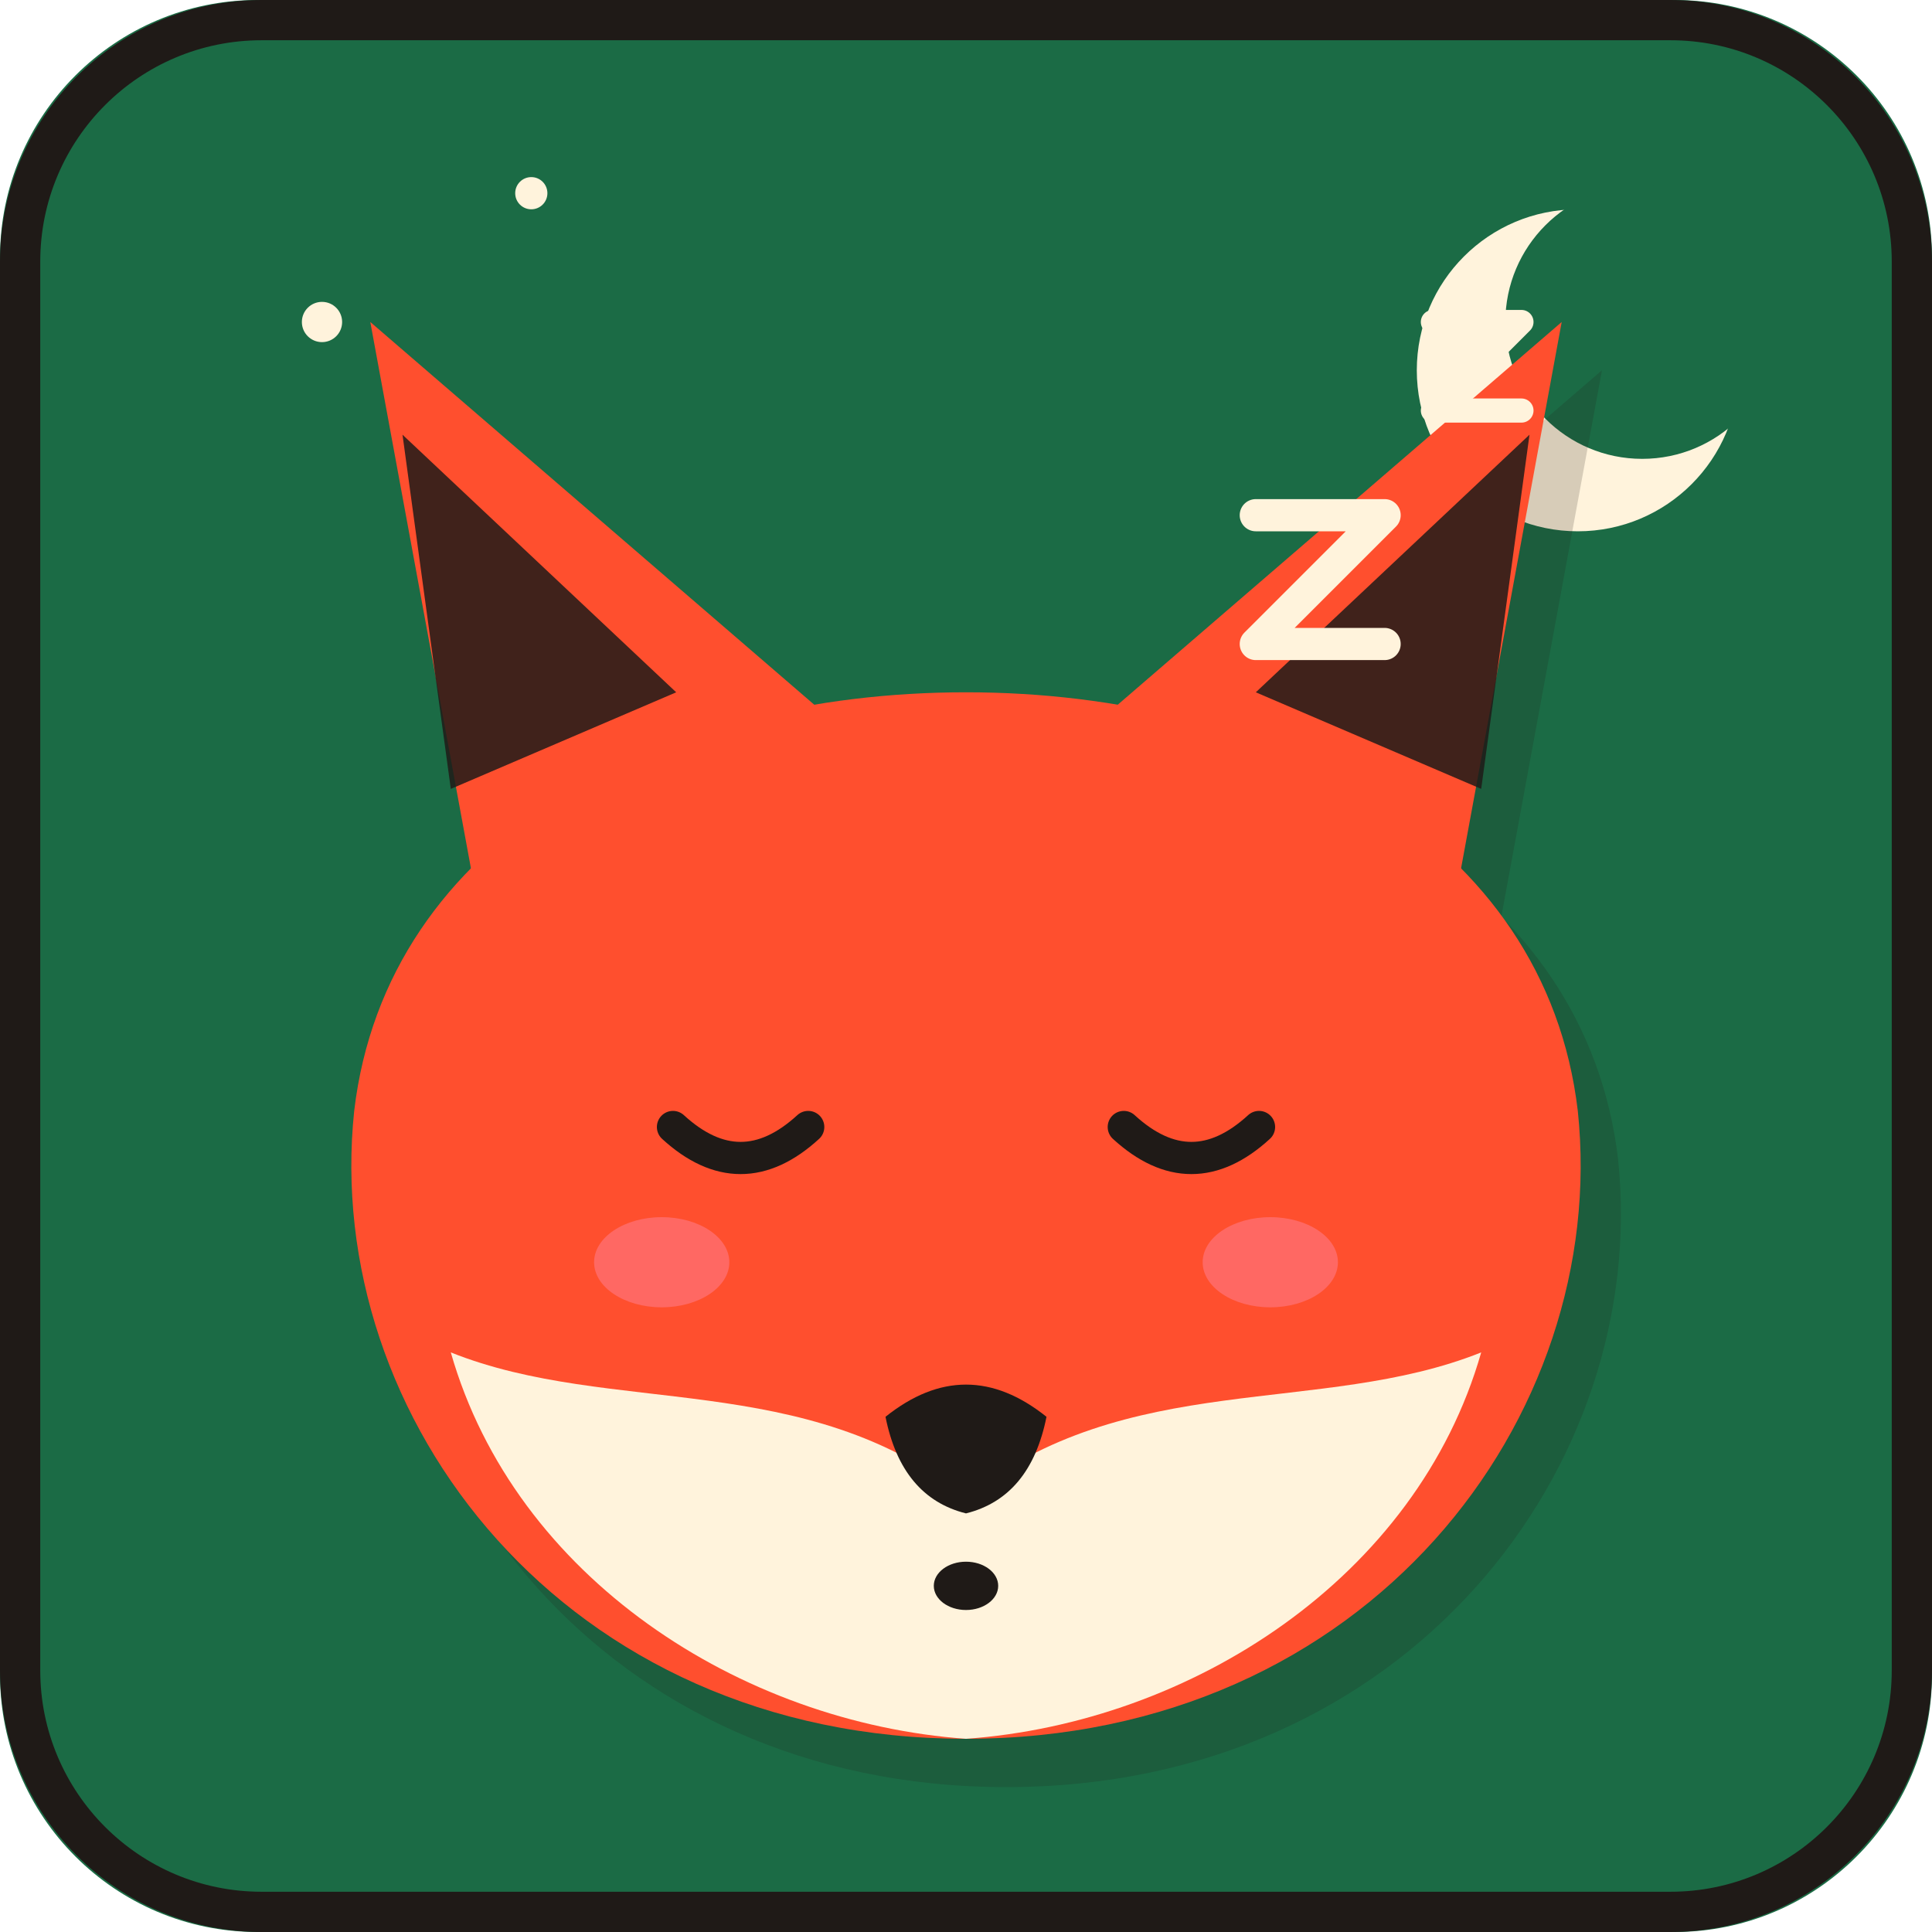
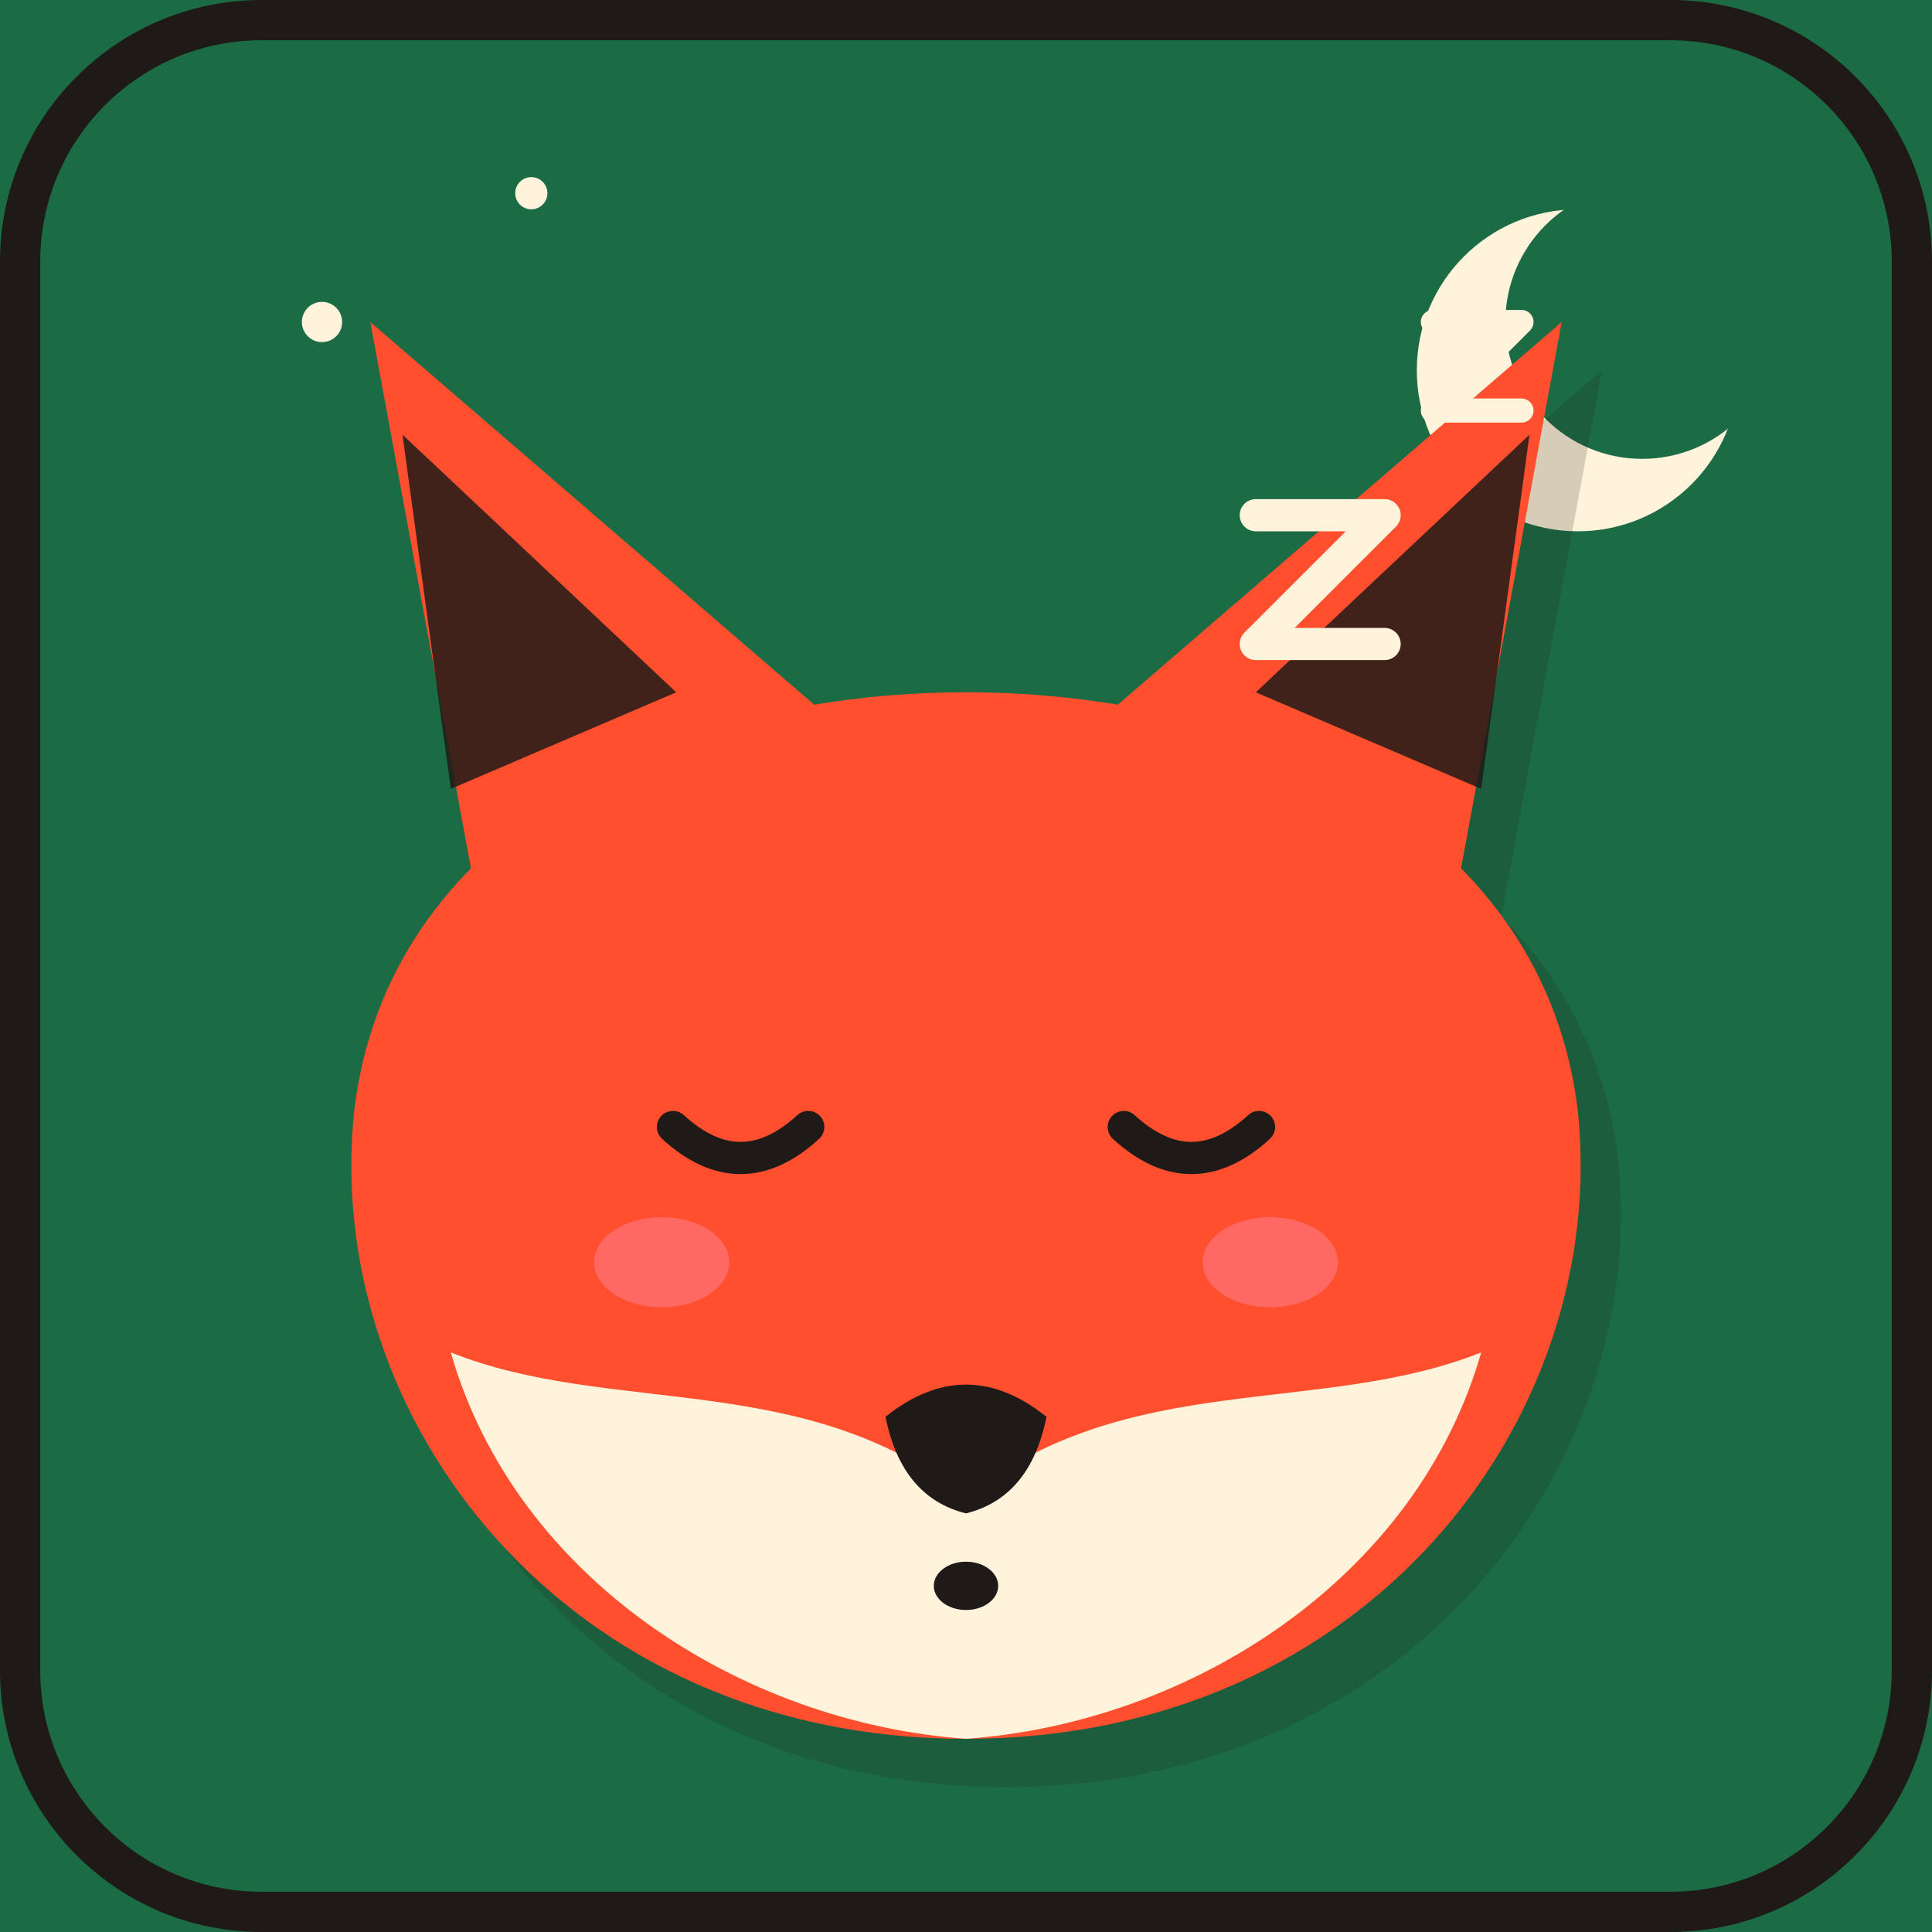
<svg xmlns="http://www.w3.org/2000/svg" width="240" height="240" viewBox="0 0 240 240" fill="none">
-   <defs>
-     <clipPath id="k">
-       <rect width="240" height="240" rx="32" />
-     </clipPath>
-   </defs>
-   <g clip-path="url(#k)">
+   <g>
    <rect width="240" height="240" fill="#1B6B45" />
    <circle cx="196" cy="46" r="20" fill="#FFF3DC" />
    <circle cx="204" cy="40" r="17" fill="#1B6B45" />
    <circle cx="40" cy="40" r="2.5" fill="#FFF3DC" />
    <circle cx="66" cy="24" r="2" fill="#FFF3DC" />
    <circle cx="160" cy="80" r="2" fill="#FFF3DC" />
    <path d="M60 116 L 46 40 L 104 90 Z" fill="#1F1A17" opacity="0.18" transform="translate(5 6)" />
    <path d="M60 116 L 46 40 L 104 90 Z" fill="#FF4F2E" />
    <path d="M180 116 L 194 40 L 136 90 Z" fill="#1F1A17" opacity="0.18" transform="translate(5 6)" />
    <path d="M180 116 L 194 40 L 136 90 Z" fill="#FF4F2E" />
    <path d="M56 98 L 50 54 L 84 86 Z M184 98 L 190 54 L 156 86 Z" fill="#1F1A17" opacity="0.85" />
    <path d="M120 216 C 70 216, 40 176, 44 138 C 48 104, 82 86, 120 86 C 158 86, 192 104, 196 138 C 200 176, 170 216, 120 216 Z" fill="#1F1A17" opacity="0.18" transform="translate(5 6)" />
    <path d="M120 216 C 70 216, 40 176, 44 138 C 48 104, 82 86, 120 86 C 158 86, 192 104, 196 138 C 200 176, 170 216, 120 216 Z" fill="#FF4F2E" />
    <path d="M120 216 C 92 214, 64 196, 56 168 C 76 176, 100 170, 120 186 C 140 170, 164 176, 184 168 C 176 196, 148 214, 120 216 Z" fill="#FFF3DC" />
    <path d="M110 176 Q 120 168 130 176 Q 128 186 120 188 Q 112 186 110 176 Z" fill="#1F1A17" />
    <path d="M83.6 140 Q 92 147.7 100.4 140" stroke="#1F1A17" stroke-width="4" stroke-linecap="round" />
    <path d="M139.6 140 Q 148 147.7 156.4 140" stroke="#1F1A17" stroke-width="4" stroke-linecap="round" />
    <ellipse cx="120" cy="197" rx="4" ry="3" fill="#1F1A17" />
    <path d="M156 64 h16 l-16 16 h16" stroke="#FFF3DC" stroke-width="4" stroke-linecap="round" stroke-linejoin="round" />
    <path d="M178 40 h11 l-11 11 h11" stroke="#FFF3DC" stroke-width="3" stroke-linecap="round" stroke-linejoin="round" />
    <ellipse cx="82.2" cy="156.8" rx="8.4" ry="5.6" fill="#FF8FB1" opacity="0.4" />
    <ellipse cx="157.8" cy="156.8" rx="8.4" ry="5.6" fill="#FF8FB1" opacity="0.4" />
  </g>
  <rect x="2.5" y="2.5" width="235" height="235" rx="30" stroke="#1F1A17" stroke-width="5" />
</svg>
